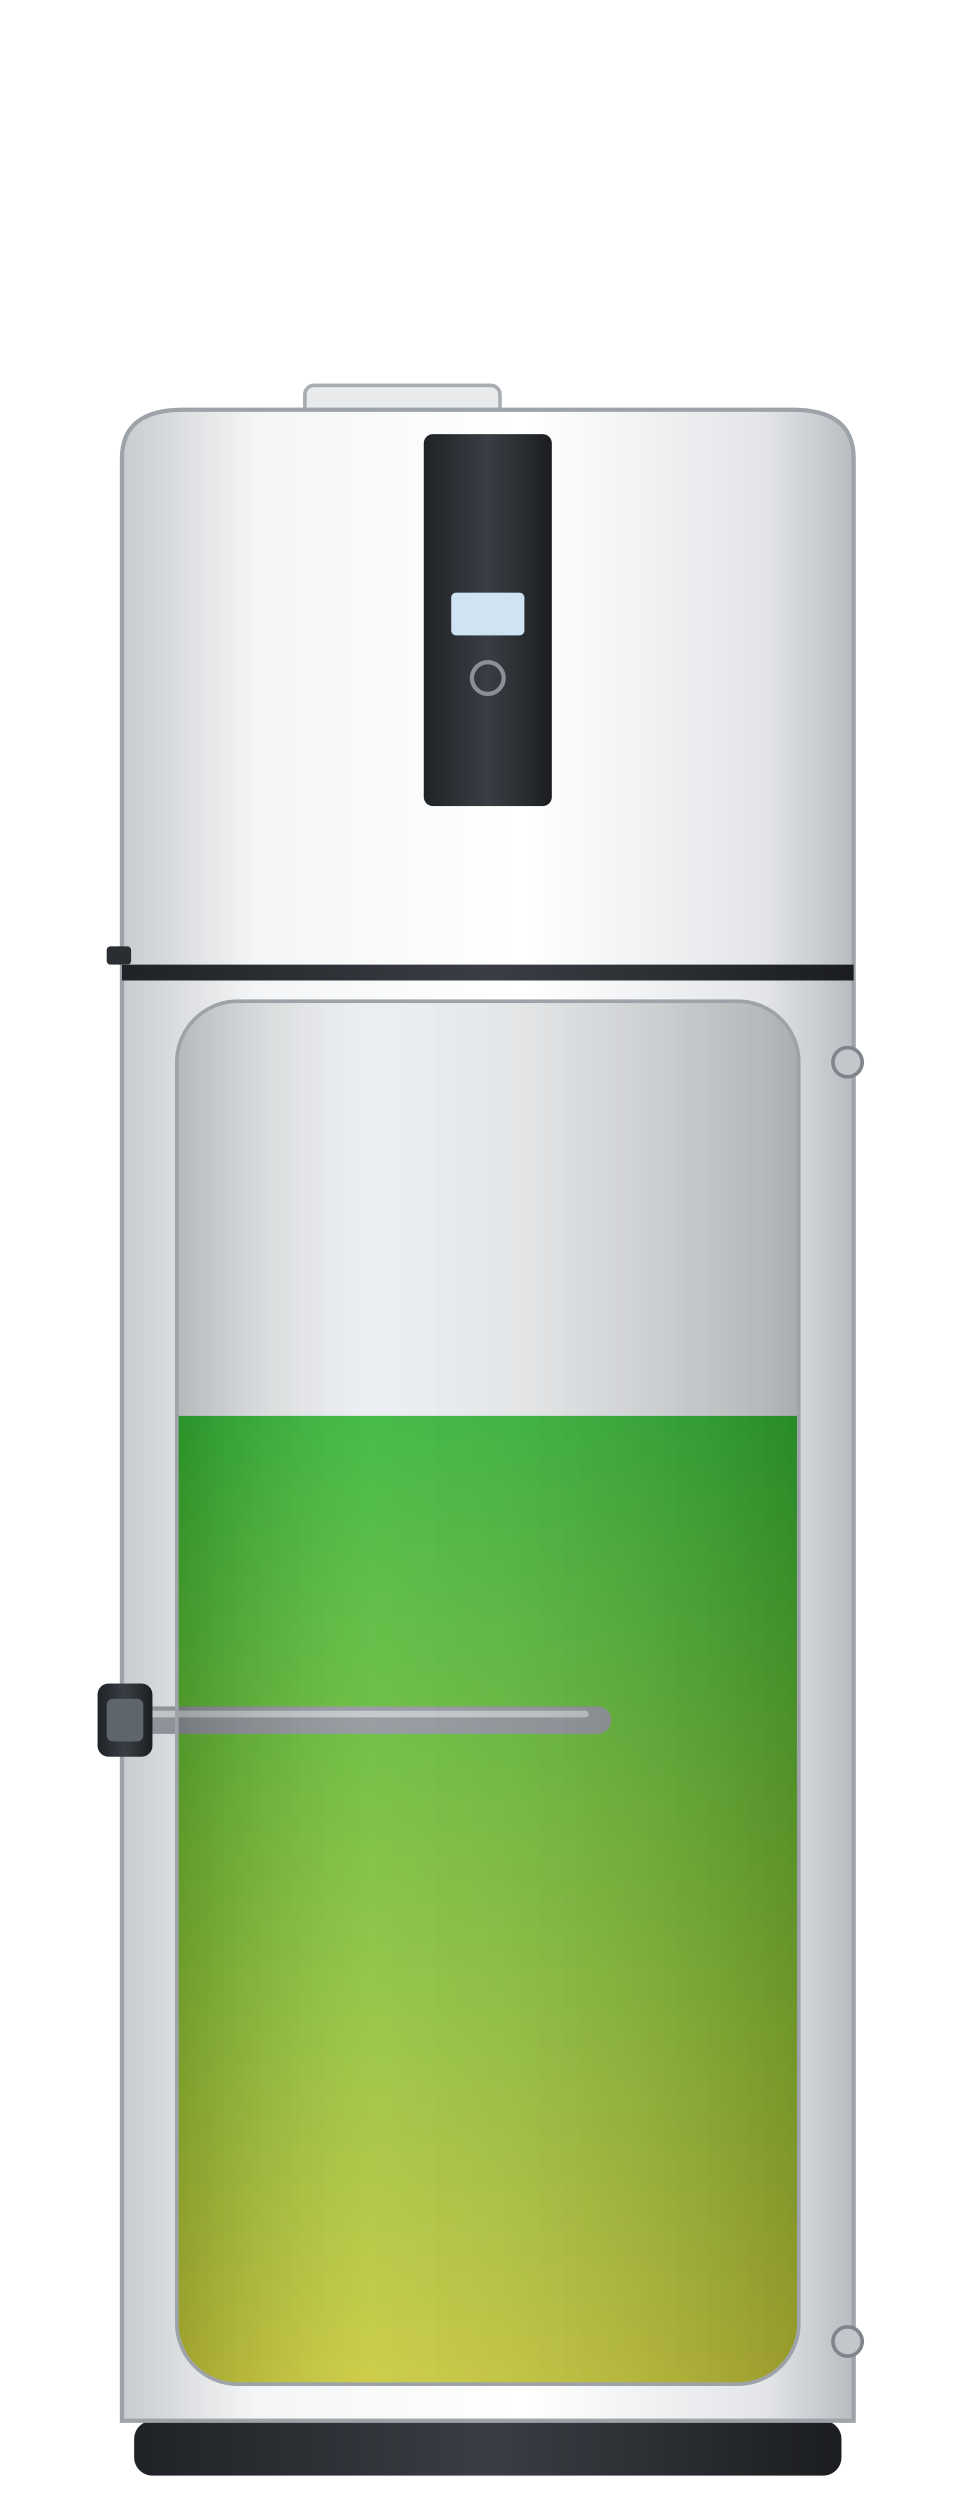
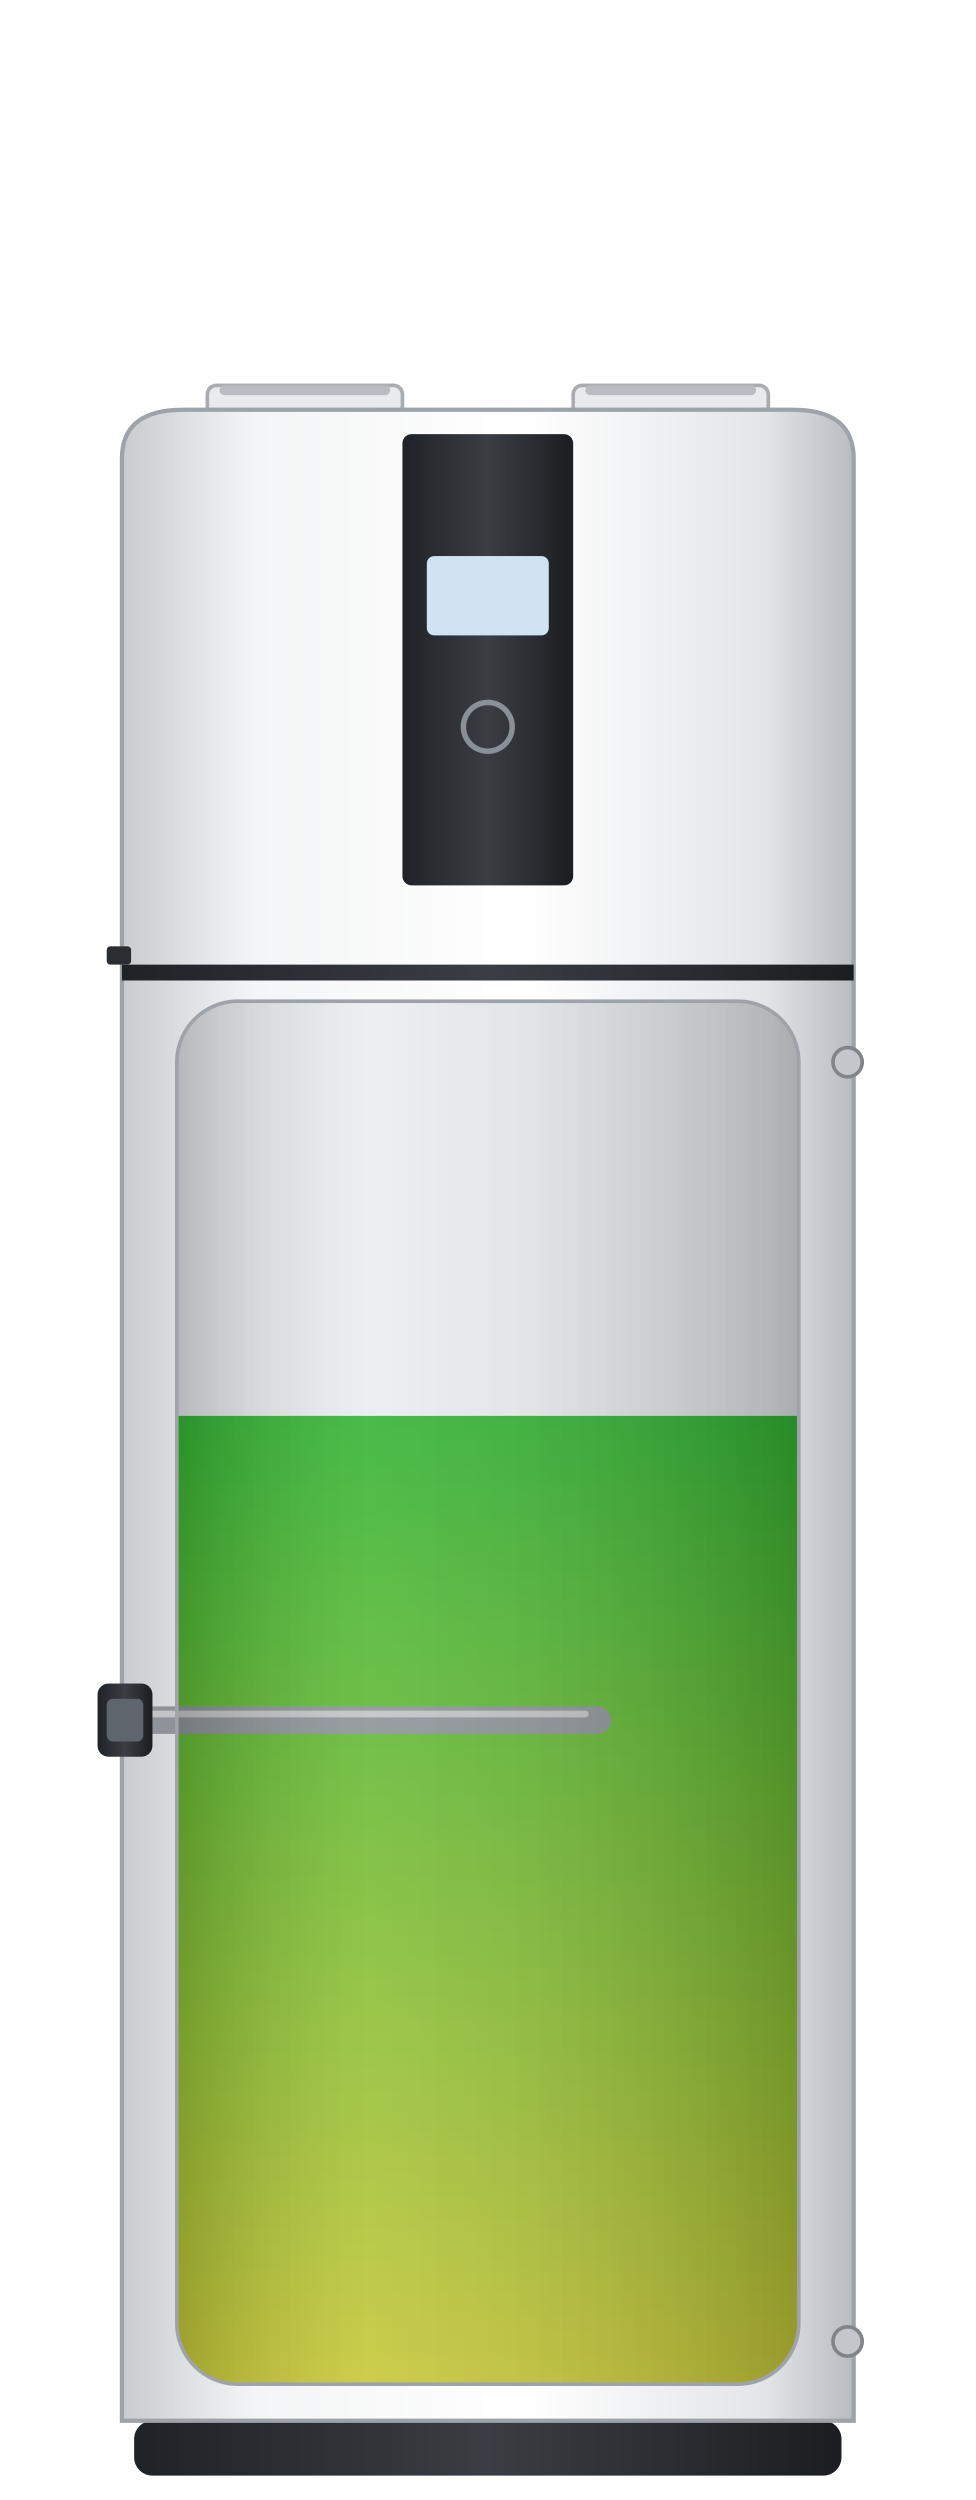
<svg xmlns="http://www.w3.org/2000/svg" viewBox="0 0 160 410" width="320" height="820">
  <defs>
    <linearGradient id="body" x1="0" x2="1">
      <stop offset="0" stop-color="#c9ccd0" />
      <stop offset=".18" stop-color="#f4f5f6" />
      <stop offset=".55" stop-color="#ffffff" />
      <stop offset=".88" stop-color="#e3e5e8" />
      <stop offset="1" stop-color="#b9bdc2" />
    </linearGradient>
    <linearGradient id="dark" x1="0" x2="1">
      <stop offset="0" stop-color="#1f2226" />
      <stop offset=".5" stop-color="#3a3e44" />
      <stop offset="1" stop-color="#1b1d20" />
    </linearGradient>
    <linearGradient id="water" x1="0" y1="1" x2="0" y2="0">
      <stop offset="0" stop-color="hsl(60,70%,45%)" />
      <stop offset="1" stop-color="hsl(120,70%,40%)" />
    </linearGradient>
    <linearGradient id="glass" x1="0" x2="1">
      <stop offset="0" stop-color="#000" stop-opacity=".18" />
      <stop offset=".3" stop-color="#fff" stop-opacity=".10" />
      <stop offset="1" stop-color="#000" stop-opacity=".22" />
    </linearGradient>
    <clipPath id="win">
      <rect x="29" y="164.2" width="102.0" height="226.8" rx="10" />
    </clipPath>
  </defs>
-   <rect x="50.0" y="63.2" width="32.0" height="7" rx="1.5" fill="#e8eaec" stroke="#a9adb2" stroke-width=".6" />
+   <rect x="34.0" y="63.2" width="32.0" height="7" rx="1.5" fill="#e8eaec" stroke="#a9adb2" stroke-width=".6" />
+   <rect x="36.0" y="63.2" width="28.0" height="1.6" rx=".8" fill="#b9bdc2" />
+   <rect x="94.0" y="63.2" width="32.0" height="7" rx="1.5" fill="#e8eaec" stroke="#a9adb2" stroke-width=".6" />
+   <rect x="96.0" y="63.2" width="28.0" height="1.6" rx=".8" fill="#b9bdc2" />
  <rect x="22" y="397.0" width="116.0" height="9.0" rx="3" fill="url(#dark)" />
  <path d="M20,75.2 Q20,67.2 30,67.2 H130.0 Q140.0,67.2 140.0,75.2 V397.0 H20 Z" fill="url(#body)" stroke="#9ea3a9" stroke-width=".7" />
  <rect x="20" y="158.2" width="120.0" height="2.6" fill="url(#dark)" />
-   <rect x="69.5" y="71.2" width="21" height="61" rx="1.5" fill="url(#dark)" />
-   <rect x="74.0" y="97.2" width="12" height="7" rx=".8" fill="#cfe3f2" />
-   <circle cx="80.0" cy="111.2" r="2.6" fill="none" stroke="#8a9097" stroke-width=".7" />
+   <rect x="66.0" y="71.2" width="28" height="74" rx="1.5" fill="url(#dark)" />
+   <rect x="70.0" y="91.2" width="20" height="13" rx="1.2" fill="#cfe3f2" />
+   <circle cx="80.0" cy="119.2" r="4" fill="none" stroke="#8a9097" stroke-width=".9" />
  <rect x="17.5" y="155.2" width="4" height="3" rx=".6" fill="#2a2d31" />
  <rect x="29" y="164.2" width="102.0" height="226.8" rx="10" fill="#dfe3e7" opacity=".55" />
  <g clip-path="url(#win)">
    <rect x="29" y="232.2" width="102.0" height="158.8" fill="url(#water)" opacity=".9" />
  </g>
  <line x1="23" y1="282.1" x2="98.0" y2="282.1" stroke="#8d9399" stroke-width="4.5" stroke-linecap="round" />
  <line x1="25" y1="281.1" x2="96.0" y2="281.1" stroke="rgba(255,255,255,.45)" stroke-width="1.1" stroke-linecap="round" />
  <rect x="29" y="164.2" width="102.0" height="226.8" rx="10" fill="url(#glass)" stroke="#9ea3a9" stroke-width=".6" />
  <rect x="16" y="276.1" width="9" height="12" rx="1.8" fill="url(#dark)" />
  <rect x="17.5" y="278.6" width="6" height="7" rx="1" fill="#5f656c" />
  <circle cx="139.0" cy="174.2" r="2.4" fill="#c3c7cc" stroke="#7f858b" stroke-width=".6" />
  <circle cx="139.0" cy="384.0" r="2.4" fill="#c3c7cc" stroke="#7f858b" stroke-width=".6" />
</svg>
